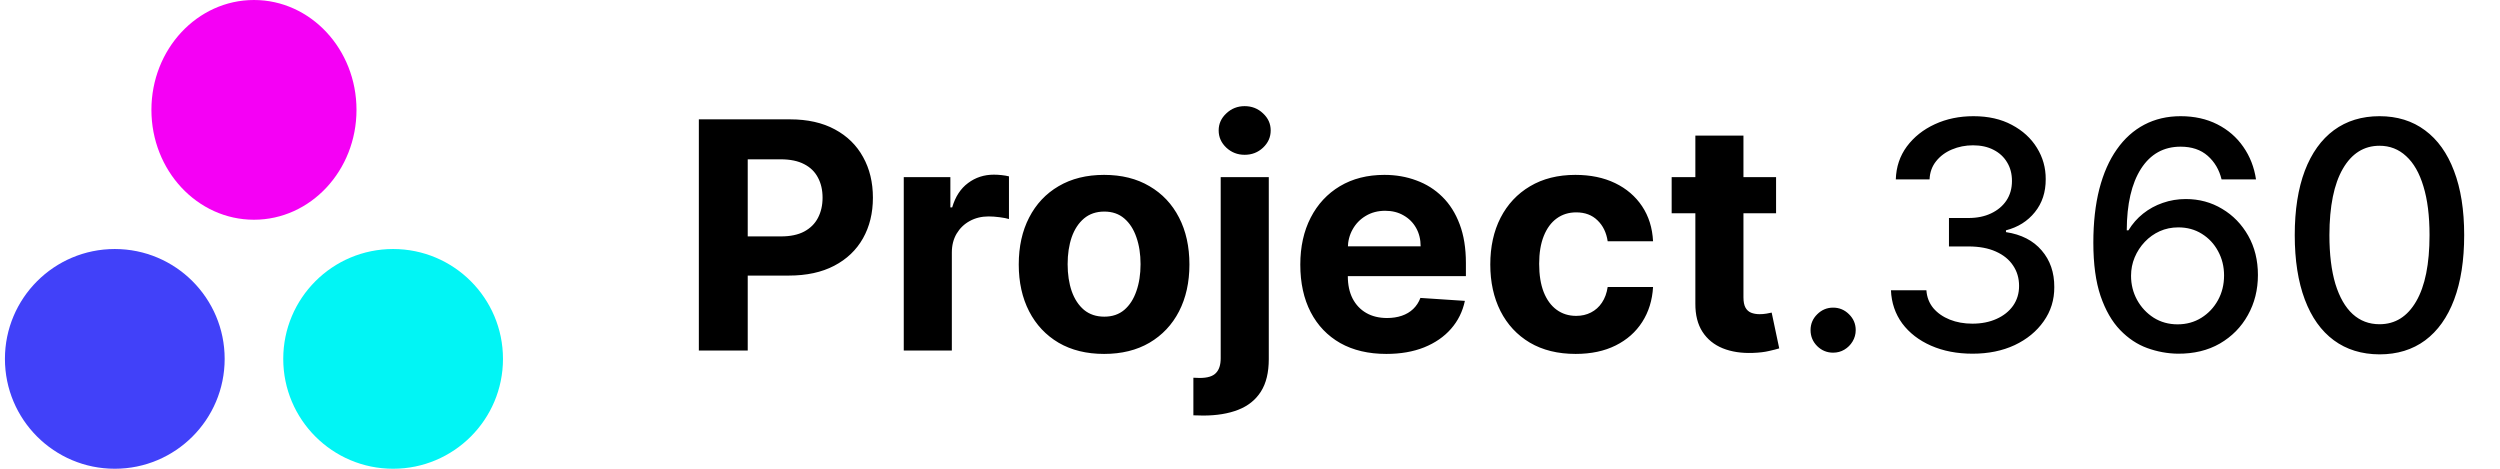
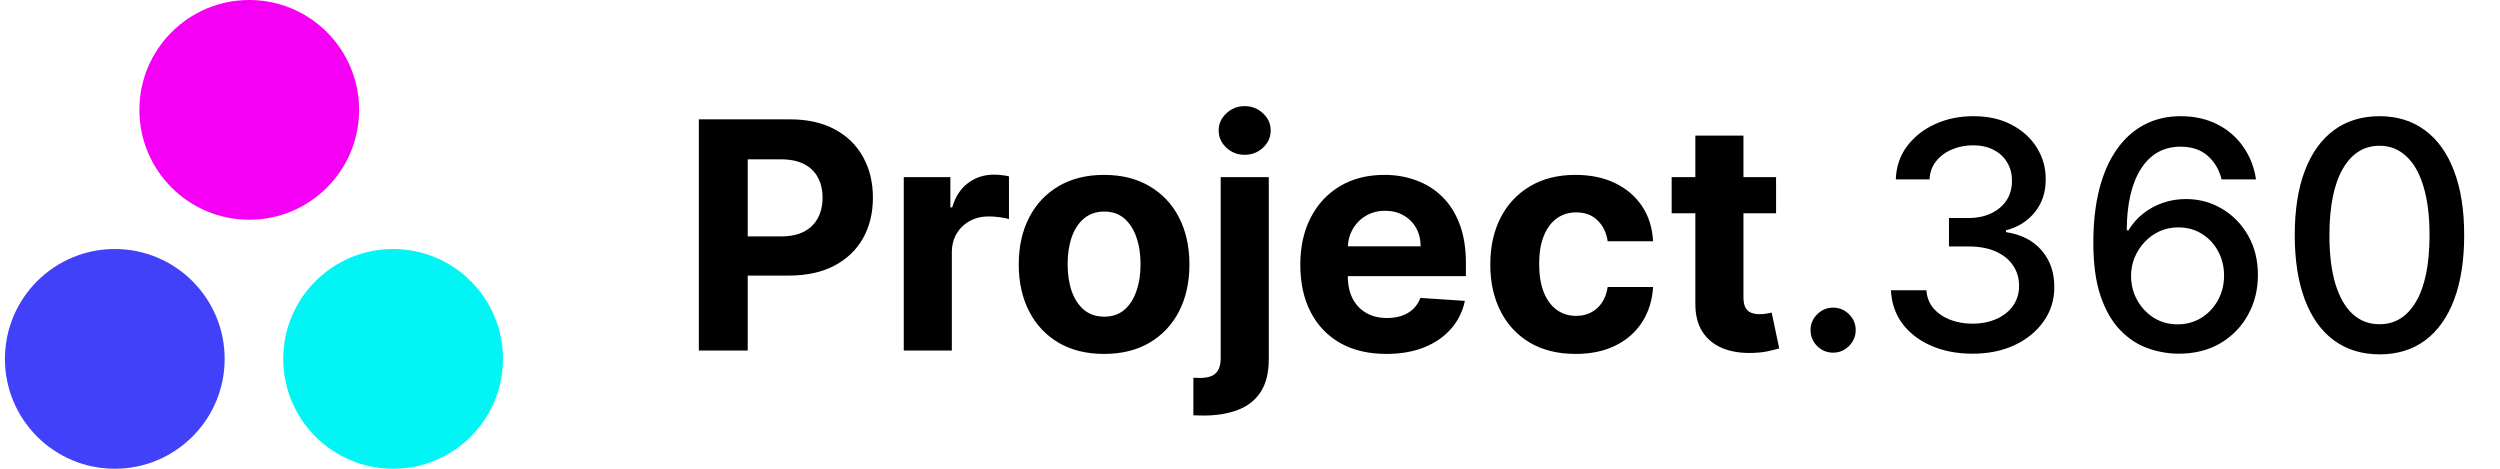
<svg xmlns="http://www.w3.org/2000/svg" width="208" height="39" viewBox="0 0 208 39" fill="none">
-   <ellipse cx="21.129" cy="9.141" rx="8.531" ry="9.141" fill="#F500F5" />
+   <ellipse cx="20.738" cy="9.141" rx="9.14" ry="9.141" fill="#F500F5" />
  <circle cx="9.551" cy="29.859" r="9.141" fill="#4141F9" />
  <circle cx="32.707" cy="29.859" r="9.141" fill="#01F5F5" />
  <path d="M58.144 29.164V9.93H65.733C67.192 9.93 68.434 10.209 69.461 10.766C70.488 11.317 71.271 12.084 71.809 13.067C72.354 14.043 72.626 15.17 72.626 16.448C72.626 17.725 72.351 18.852 71.8 19.829C71.249 20.805 70.451 21.566 69.405 22.111C68.366 22.655 67.107 22.928 65.629 22.928H60.793V19.669H64.972C65.755 19.669 66.4 19.534 66.907 19.265C67.42 18.99 67.802 18.611 68.053 18.129C68.309 17.64 68.438 17.08 68.438 16.448C68.438 15.809 68.309 15.252 68.053 14.776C67.802 14.294 67.42 13.921 66.907 13.658C66.393 13.389 65.742 13.255 64.953 13.255H62.211V29.164H58.144ZM75.193 29.164V14.738H79.071V17.255H79.222C79.484 16.36 79.926 15.684 80.546 15.227C81.166 14.763 81.879 14.532 82.687 14.532C82.887 14.532 83.103 14.544 83.335 14.569C83.567 14.594 83.77 14.629 83.946 14.673V18.223C83.758 18.166 83.498 18.116 83.166 18.072C82.834 18.029 82.531 18.007 82.255 18.007C81.666 18.007 81.141 18.135 80.677 18.392C80.22 18.642 79.857 18.993 79.588 19.444C79.325 19.894 79.193 20.414 79.193 21.003V29.164H75.193ZM91.86 29.446C90.401 29.446 89.14 29.136 88.076 28.516C87.017 27.89 86.2 27.02 85.624 25.905C85.048 24.784 84.76 23.485 84.76 22.008C84.76 20.517 85.048 19.215 85.624 18.101C86.2 16.98 87.017 16.11 88.076 15.49C89.14 14.864 90.401 14.55 91.86 14.55C93.319 14.55 94.578 14.864 95.636 15.49C96.7 16.11 97.52 16.98 98.096 18.101C98.672 19.215 98.96 20.517 98.96 22.008C98.96 23.485 98.672 24.784 98.096 25.905C97.52 27.02 96.7 27.89 95.636 28.516C94.578 29.136 93.319 29.446 91.86 29.446ZM91.879 26.346C92.543 26.346 93.097 26.159 93.541 25.783C93.986 25.401 94.321 24.881 94.546 24.224C94.778 23.567 94.894 22.818 94.894 21.979C94.894 21.14 94.778 20.392 94.546 19.735C94.321 19.077 93.986 18.558 93.541 18.176C93.097 17.794 92.543 17.603 91.879 17.603C91.209 17.603 90.646 17.794 90.189 18.176C89.738 18.558 89.397 19.077 89.165 19.735C88.94 20.392 88.827 21.14 88.827 21.979C88.827 22.818 88.94 23.567 89.165 24.224C89.397 24.881 89.738 25.401 90.189 25.783C90.646 26.159 91.209 26.346 91.879 26.346ZM101.562 14.738H105.563V29.878C105.563 30.992 105.344 31.894 104.905 32.583C104.467 33.271 103.838 33.775 103.018 34.095C102.204 34.414 101.23 34.574 100.097 34.574C99.959 34.574 99.828 34.57 99.702 34.564C99.571 34.564 99.433 34.561 99.289 34.555V31.427C99.396 31.434 99.49 31.437 99.571 31.437C99.646 31.443 99.727 31.446 99.815 31.446C100.46 31.446 100.911 31.308 101.167 31.033C101.43 30.764 101.562 30.357 101.562 29.812V14.738ZM103.553 12.879C102.964 12.879 102.457 12.682 102.032 12.287C101.606 11.886 101.393 11.408 101.393 10.85C101.393 10.299 101.606 9.827 102.032 9.432C102.457 9.031 102.964 8.831 103.553 8.831C104.154 8.831 104.664 9.031 105.084 9.432C105.51 9.827 105.722 10.299 105.722 10.85C105.722 11.408 105.51 11.886 105.084 12.287C104.664 12.682 104.154 12.879 103.553 12.879ZM115.342 29.446C113.858 29.446 112.581 29.145 111.51 28.544C110.446 27.937 109.625 27.079 109.049 25.971C108.473 24.856 108.185 23.538 108.185 22.017C108.185 20.533 108.473 19.231 109.049 18.11C109.625 16.989 110.436 16.116 111.482 15.49C112.534 14.864 113.767 14.55 115.182 14.55C116.134 14.55 117.02 14.704 117.84 15.011C118.666 15.311 119.387 15.765 120 16.372C120.62 16.98 121.102 17.744 121.446 18.664C121.791 19.578 121.963 20.649 121.963 21.876V22.975H109.782V20.495H118.197C118.197 19.919 118.072 19.409 117.821 18.965C117.571 18.52 117.223 18.173 116.779 17.922C116.34 17.665 115.83 17.537 115.248 17.537C114.641 17.537 114.102 17.678 113.633 17.96C113.169 18.235 112.806 18.608 112.543 19.077C112.28 19.541 112.146 20.057 112.139 20.627V22.984C112.139 23.698 112.271 24.315 112.534 24.834C112.803 25.354 113.182 25.755 113.67 26.037C114.158 26.318 114.738 26.459 115.408 26.459C115.852 26.459 116.259 26.396 116.628 26.271C116.998 26.146 117.314 25.958 117.577 25.708C117.84 25.457 118.04 25.151 118.178 24.787L121.878 25.032C121.691 25.921 121.306 26.697 120.723 27.361C120.147 28.018 119.402 28.532 118.488 28.901C117.58 29.264 116.531 29.446 115.342 29.446ZM131.092 29.446C129.614 29.446 128.343 29.133 127.279 28.506C126.22 27.874 125.407 26.998 124.837 25.877C124.273 24.756 123.992 23.466 123.992 22.008C123.992 20.53 124.276 19.234 124.846 18.119C125.422 16.999 126.239 16.125 127.297 15.499C128.356 14.867 129.614 14.55 131.073 14.55C132.331 14.55 133.433 14.779 134.379 15.236C135.324 15.693 136.072 16.335 136.623 17.161C137.174 17.988 137.478 18.958 137.534 20.073H133.759C133.652 19.353 133.371 18.774 132.914 18.335C132.463 17.891 131.871 17.669 131.139 17.669C130.519 17.669 129.977 17.838 129.514 18.176C129.057 18.508 128.7 18.993 128.443 19.631C128.186 20.27 128.058 21.043 128.058 21.951C128.058 22.872 128.183 23.654 128.434 24.299C128.69 24.944 129.051 25.436 129.514 25.774C129.977 26.112 130.519 26.281 131.139 26.281C131.596 26.281 132.006 26.187 132.369 25.999C132.738 25.811 133.042 25.539 133.28 25.182C133.524 24.819 133.684 24.384 133.759 23.876H137.534C137.472 24.978 137.171 25.949 136.633 26.788C136.101 27.621 135.365 28.272 134.426 28.741C133.486 29.211 132.375 29.446 131.092 29.446ZM147.769 14.738V17.744H139.082V14.738H147.769ZM141.054 11.282H145.055V24.731C145.055 25.101 145.111 25.389 145.224 25.595C145.336 25.796 145.493 25.936 145.693 26.018C145.9 26.099 146.138 26.14 146.407 26.14C146.595 26.14 146.783 26.124 146.971 26.093C147.158 26.055 147.302 26.027 147.403 26.008L148.032 28.985C147.831 29.048 147.55 29.12 147.187 29.201C146.823 29.289 146.382 29.342 145.862 29.361C144.898 29.399 144.053 29.27 143.327 28.976C142.607 28.682 142.046 28.225 141.645 27.605C141.245 26.985 141.048 26.202 141.054 25.257V11.282ZM152.516 29.342C152.003 29.342 151.562 29.161 151.192 28.798C150.823 28.428 150.638 27.984 150.638 27.464C150.638 26.951 150.823 26.512 151.192 26.149C151.562 25.78 152.003 25.595 152.516 25.595C153.03 25.595 153.471 25.78 153.841 26.149C154.21 26.512 154.395 26.951 154.395 27.464C154.395 27.808 154.307 28.125 154.132 28.413C153.963 28.694 153.737 28.92 153.455 29.089C153.174 29.258 152.861 29.342 152.516 29.342ZM164.117 29.427C162.828 29.427 161.676 29.205 160.661 28.76C159.653 28.316 158.855 27.699 158.266 26.91C157.684 26.115 157.371 25.194 157.327 24.149H160.276C160.314 24.719 160.505 25.213 160.849 25.633C161.2 26.046 161.657 26.365 162.22 26.591C162.784 26.816 163.41 26.929 164.099 26.929C164.856 26.929 165.526 26.797 166.108 26.534C166.697 26.271 167.157 25.905 167.489 25.436C167.821 24.96 167.987 24.412 167.987 23.792C167.987 23.147 167.821 22.58 167.489 22.092C167.163 21.597 166.684 21.209 166.052 20.927C165.426 20.646 164.668 20.505 163.779 20.505H162.154V18.138H163.779C164.493 18.138 165.119 18.01 165.658 17.753C166.202 17.496 166.628 17.14 166.935 16.682C167.242 16.219 167.395 15.678 167.395 15.058C167.395 14.463 167.26 13.946 166.991 13.508C166.728 13.063 166.353 12.716 165.864 12.466C165.382 12.215 164.812 12.09 164.155 12.09C163.529 12.09 162.943 12.206 162.399 12.437C161.86 12.663 161.422 12.988 161.084 13.414C160.746 13.834 160.564 14.338 160.539 14.926H157.731C157.762 13.887 158.069 12.973 158.651 12.184C159.24 11.395 160.016 10.778 160.981 10.334C161.945 9.889 163.015 9.667 164.192 9.667C165.426 9.667 166.49 9.908 167.386 10.39C168.287 10.866 168.982 11.501 169.471 12.296C169.965 13.092 170.209 13.962 170.203 14.907C170.209 15.984 169.909 16.898 169.302 17.65C168.7 18.401 167.899 18.905 166.897 19.162V19.312C168.175 19.506 169.164 20.013 169.865 20.834C170.573 21.654 170.923 22.671 170.917 23.886C170.923 24.944 170.629 25.892 170.034 26.732C169.446 27.57 168.641 28.231 167.62 28.713C166.6 29.189 165.432 29.427 164.117 29.427ZM181.182 29.427C180.324 29.414 179.479 29.258 178.646 28.957C177.82 28.657 177.068 28.156 176.392 27.455C175.716 26.753 175.174 25.811 174.767 24.628C174.367 23.444 174.166 21.967 174.166 20.195C174.166 18.517 174.332 17.027 174.664 15.725C175.002 14.422 175.487 13.323 176.12 12.428C176.752 11.526 177.516 10.841 178.411 10.371C179.307 9.902 180.312 9.667 181.426 9.667C182.572 9.667 183.589 9.892 184.478 10.343C185.368 10.794 186.088 11.417 186.639 12.212C187.196 13.007 187.549 13.912 187.7 14.926H184.835C184.641 14.125 184.256 13.47 183.68 12.963C183.104 12.456 182.353 12.203 181.426 12.203C180.017 12.203 178.919 12.816 178.13 14.043C177.347 15.271 176.953 16.977 176.946 19.162H177.087C177.419 18.617 177.826 18.154 178.308 17.772C178.796 17.384 179.341 17.086 179.942 16.88C180.55 16.667 181.188 16.56 181.858 16.56C182.973 16.56 183.981 16.833 184.882 17.377C185.79 17.916 186.513 18.661 187.052 19.613C187.59 20.564 187.859 21.654 187.859 22.881C187.859 24.108 187.581 25.219 187.024 26.215C186.473 27.21 185.696 27.999 184.694 28.582C183.693 29.158 182.522 29.439 181.182 29.427ZM181.173 26.985C181.911 26.985 182.572 26.803 183.154 26.44C183.736 26.077 184.197 25.589 184.535 24.975C184.873 24.362 185.042 23.676 185.042 22.919C185.042 22.18 184.876 21.507 184.544 20.899C184.219 20.292 183.768 19.81 183.192 19.453C182.622 19.096 181.971 18.918 181.238 18.918C180.681 18.918 180.165 19.024 179.689 19.237C179.219 19.45 178.806 19.744 178.449 20.12C178.092 20.495 177.81 20.927 177.604 21.416C177.403 21.898 177.303 22.408 177.303 22.947C177.303 23.667 177.469 24.334 177.801 24.947C178.139 25.561 178.599 26.055 179.182 26.431C179.77 26.8 180.434 26.985 181.173 26.985ZM197.977 29.483C196.493 29.477 195.225 29.086 194.173 28.309C193.121 27.533 192.317 26.403 191.759 24.919C191.202 23.435 190.923 21.648 190.923 19.556C190.923 17.471 191.202 15.69 191.759 14.212C192.323 12.735 193.13 11.608 194.182 10.831C195.24 10.055 196.505 9.667 197.977 9.667C199.448 9.667 200.71 10.058 201.761 10.841C202.813 11.617 203.618 12.744 204.175 14.222C204.739 15.693 205.02 17.471 205.02 19.556C205.02 21.654 204.742 23.444 204.184 24.928C203.627 26.406 202.823 27.536 201.771 28.319C200.719 29.095 199.454 29.483 197.977 29.483ZM197.977 26.976C199.279 26.976 200.296 26.34 201.029 25.069C201.768 23.798 202.137 21.96 202.137 19.556C202.137 17.96 201.968 16.61 201.63 15.508C201.298 14.4 200.819 13.561 200.193 12.992C199.573 12.415 198.834 12.127 197.977 12.127C196.681 12.127 195.663 12.766 194.924 14.043C194.185 15.321 193.813 17.158 193.807 19.556C193.807 21.159 193.973 22.515 194.304 23.623C194.643 24.725 195.122 25.561 195.741 26.13C196.361 26.694 197.106 26.976 197.977 26.976Z" fill="black" />
</svg>
